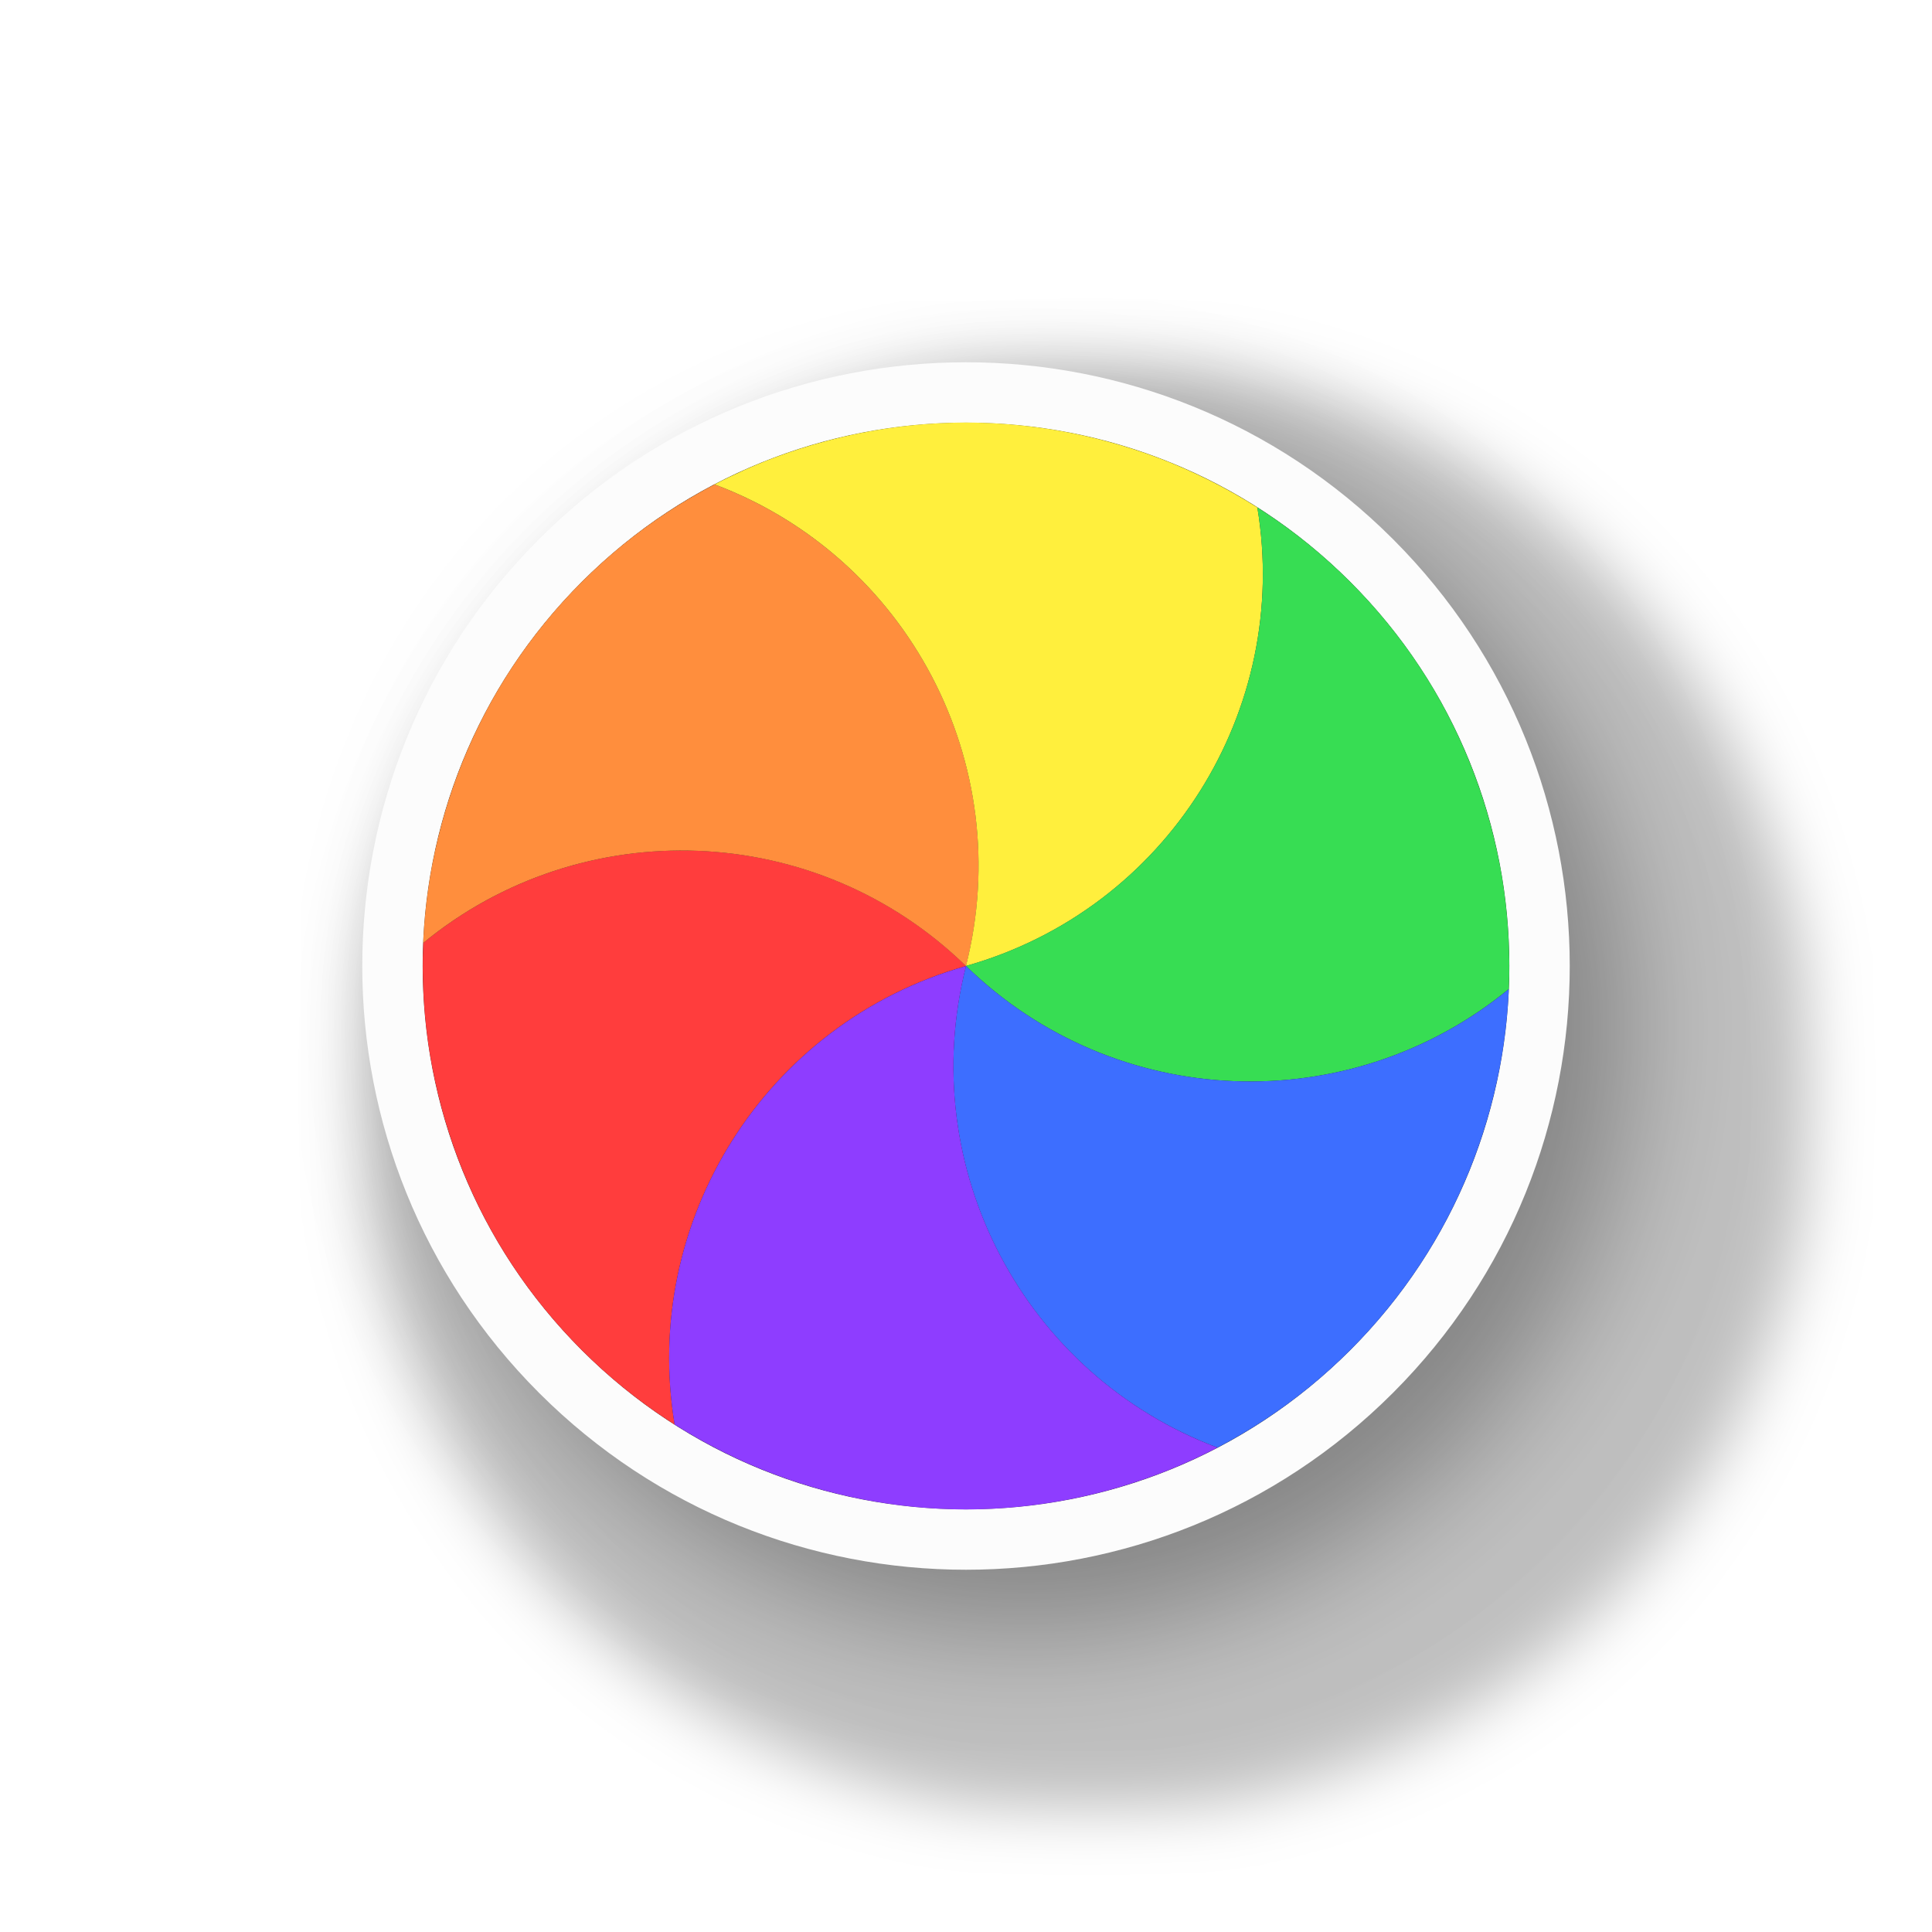
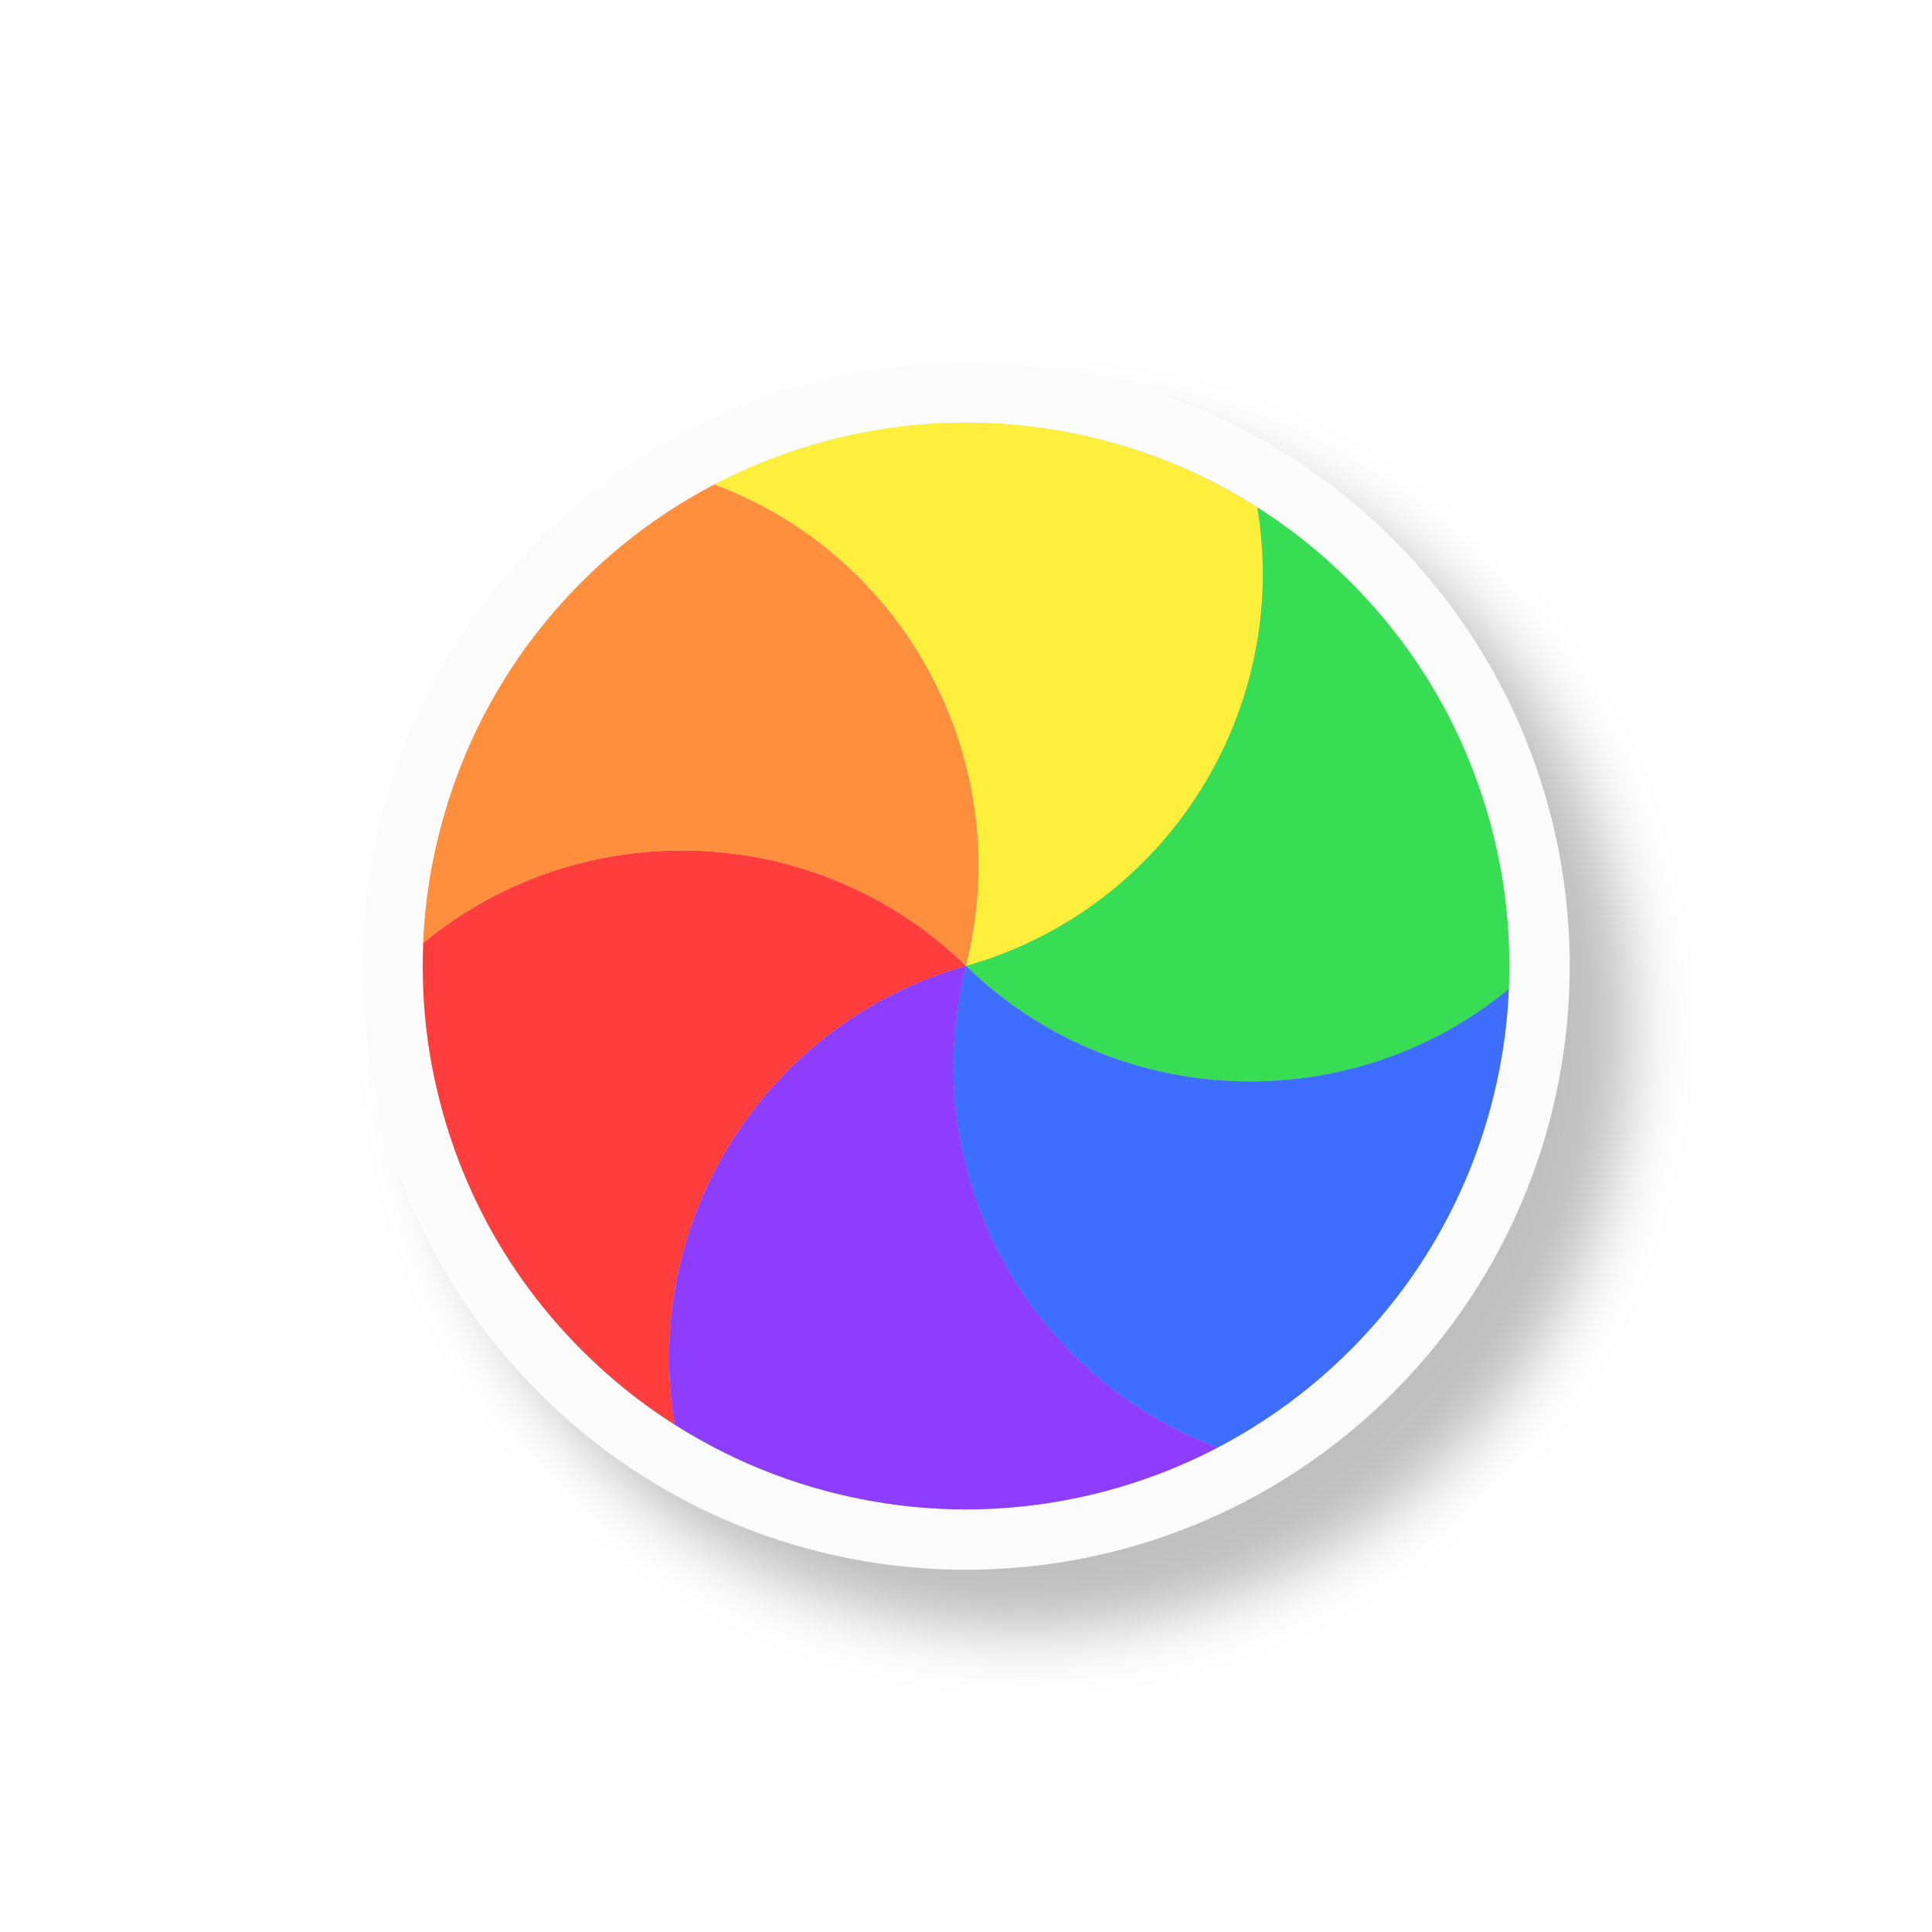
<svg xmlns="http://www.w3.org/2000/svg" width="32" height="32" viewBox="0 0 32 32" fill="none">
  <g filter="url(#filter0_d_173_2391)">
-     <g filter="url(#filter1_d_173_2391)">
-       <circle cx="16" cy="16" r="9" transform="rotate(-135 16 16)" fill="#1B1B1B" />
-       <circle cx="16" cy="16" r="9.5" transform="rotate(-135 16 16)" stroke="#FCFCFC" stroke-linejoin="round" />
-     </g>
+     <circle cx="16" cy="16" r="9.5" transform="rotate(-135 16 16)" stroke="#FCFCFC" stroke-linejoin="round" />
    <path d="M11.175 23.596C10.873 23.404 10.582 23.194 10.304 22.967C10.074 22.779 9.852 22.578 9.637 22.363C9.068 21.794 8.59 21.166 8.205 20.5C7.821 19.834 7.517 19.107 7.308 18.329C7.23 18.036 7.167 17.743 7.118 17.45C7.02 16.844 6.984 16.23 7.01 15.618C9.638 13.456 13.52 13.583 16.001 16C12.667 16.941 10.616 20.238 11.175 23.596Z" fill="#FF3D3D" />
    <path d="M7.009 15.619C7.024 15.261 7.061 14.905 7.118 14.55C7.166 14.257 7.23 13.964 7.308 13.671C7.517 12.893 7.821 12.166 8.205 11.5C8.59 10.834 9.067 10.207 9.637 9.637C9.852 9.423 10.074 9.221 10.304 9.033C10.779 8.645 11.293 8.307 11.835 8.023C15.023 9.218 16.853 12.643 16 16.001C13.519 13.584 9.638 13.456 7.009 15.619Z" fill="#FF8E3D" />
    <path d="M11.835 8.023C12.152 7.858 12.479 7.711 12.814 7.583C13.092 7.479 13.378 7.386 13.671 7.308C14.449 7.099 15.231 7 16 6.999C16.769 7 17.551 7.099 18.329 7.308C18.622 7.386 18.908 7.479 19.186 7.583C19.759 7.801 20.309 8.077 20.826 8.405C21.384 11.763 19.334 15.06 15.999 16C16.852 12.643 15.022 9.218 11.835 8.023Z" fill="#FFEF3D" />
    <path d="M20.825 8.404C21.127 8.596 21.418 8.806 21.696 9.033C21.926 9.221 22.148 9.422 22.363 9.637C22.933 10.206 23.41 10.833 23.795 11.499C24.179 12.166 24.483 12.893 24.692 13.671C24.77 13.964 24.834 14.257 24.882 14.55C24.98 15.156 25.016 15.77 24.991 16.381C22.362 18.544 18.481 18.417 15.999 15.999C19.333 15.059 21.384 11.762 20.825 8.404Z" fill="#37DD53" />
    <path d="M24.991 16.381C24.976 16.738 24.939 17.095 24.882 17.449C24.834 17.742 24.771 18.036 24.692 18.329C24.484 19.107 24.179 19.834 23.795 20.5C23.41 21.166 22.933 21.793 22.363 22.363C22.148 22.577 21.926 22.779 21.696 22.967C21.221 23.355 20.707 23.693 20.165 23.977C16.977 22.782 15.147 19.357 16 15.999C18.481 18.416 22.362 18.543 24.991 16.381Z" fill="#3D6EFF" />
    <path d="M20.166 23.977C19.848 24.142 19.521 24.289 19.186 24.416C18.908 24.521 18.622 24.613 18.329 24.692C17.551 24.9 16.77 25 16 25.001C15.231 25 14.449 24.9 13.671 24.692C13.378 24.613 13.092 24.521 12.815 24.416C12.241 24.199 11.691 23.923 11.174 23.595C10.616 20.237 12.667 16.94 16.001 16C15.148 19.357 16.979 22.781 20.166 23.977Z" fill="#8E3DFF" />
  </g>
  <defs>
    <filter id="filter0_d_173_2391" x="0" y="0" width="34" height="34" filterUnits="userSpaceOnUse" color-interpolation-filters="sRGB">
      <feFlood flood-opacity="0" result="BackgroundImageFix" />
      <feColorMatrix in="SourceAlpha" type="matrix" values="0 0 0 0 0 0 0 0 0 0 0 0 0 0 0 0 0 0 127 0" result="hardAlpha" />
      <feOffset dx="1" dy="1" />
      <feGaussianBlur stdDeviation="0.5" />
      <feColorMatrix type="matrix" values="0 0 0 0 0 0 0 0 0 0 0 0 0 0 0 0 0 0 0.25 0" />
      <feBlend mode="normal" in2="BackgroundImageFix" result="effect1_dropShadow_173_2391" />
      <feBlend mode="normal" in="SourceGraphic" in2="effect1_dropShadow_173_2391" result="shape" />
    </filter>
-     <filter id="filter1_d_173_2391" x="5" y="5" width="24" height="24" filterUnits="userSpaceOnUse" color-interpolation-filters="sRGB">
-       <feFlood flood-opacity="0" result="BackgroundImageFix" />
-       <feColorMatrix in="SourceAlpha" type="matrix" values="0 0 0 0 0 0 0 0 0 0 0 0 0 0 0 0 0 0 127 0" result="hardAlpha" />
-       <feOffset dx="1" dy="1" />
-       <feGaussianBlur stdDeviation="1" />
-       <feColorMatrix type="matrix" values="0 0 0 0 0 0 0 0 0 0 0 0 0 0 0 0 0 0 0.3 0" />
-       <feBlend mode="normal" in2="BackgroundImageFix" result="effect1_dropShadow_173_2391" />
-       <feBlend mode="normal" in="SourceGraphic" in2="effect1_dropShadow_173_2391" result="shape" />
-     </filter>
  </defs>
</svg>
